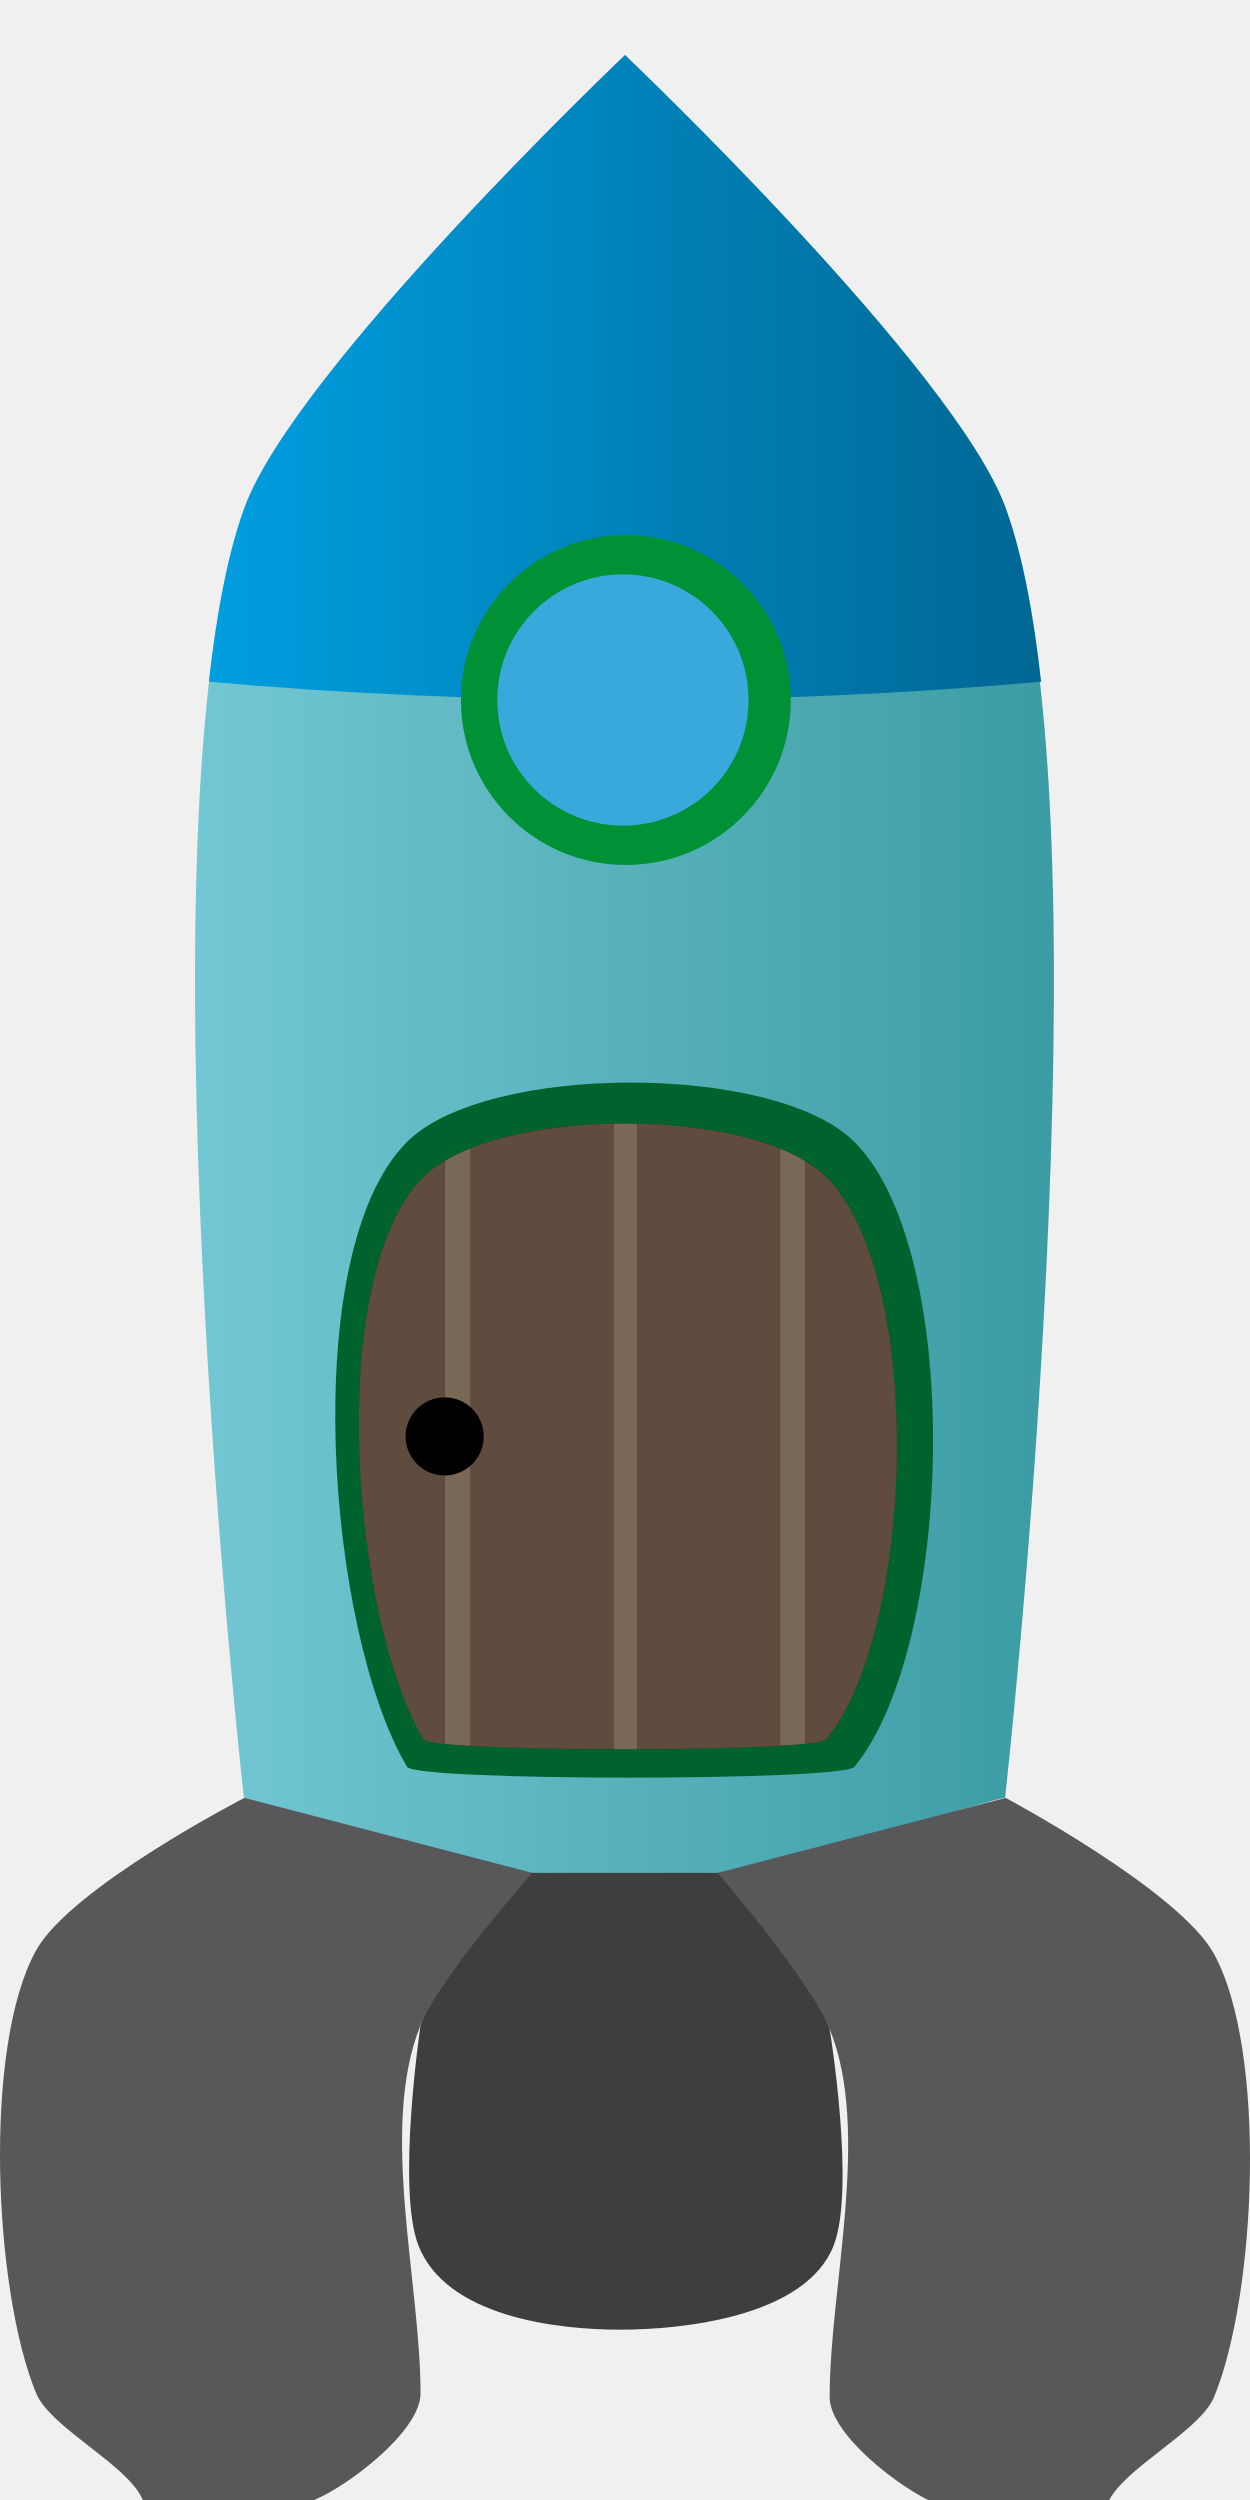
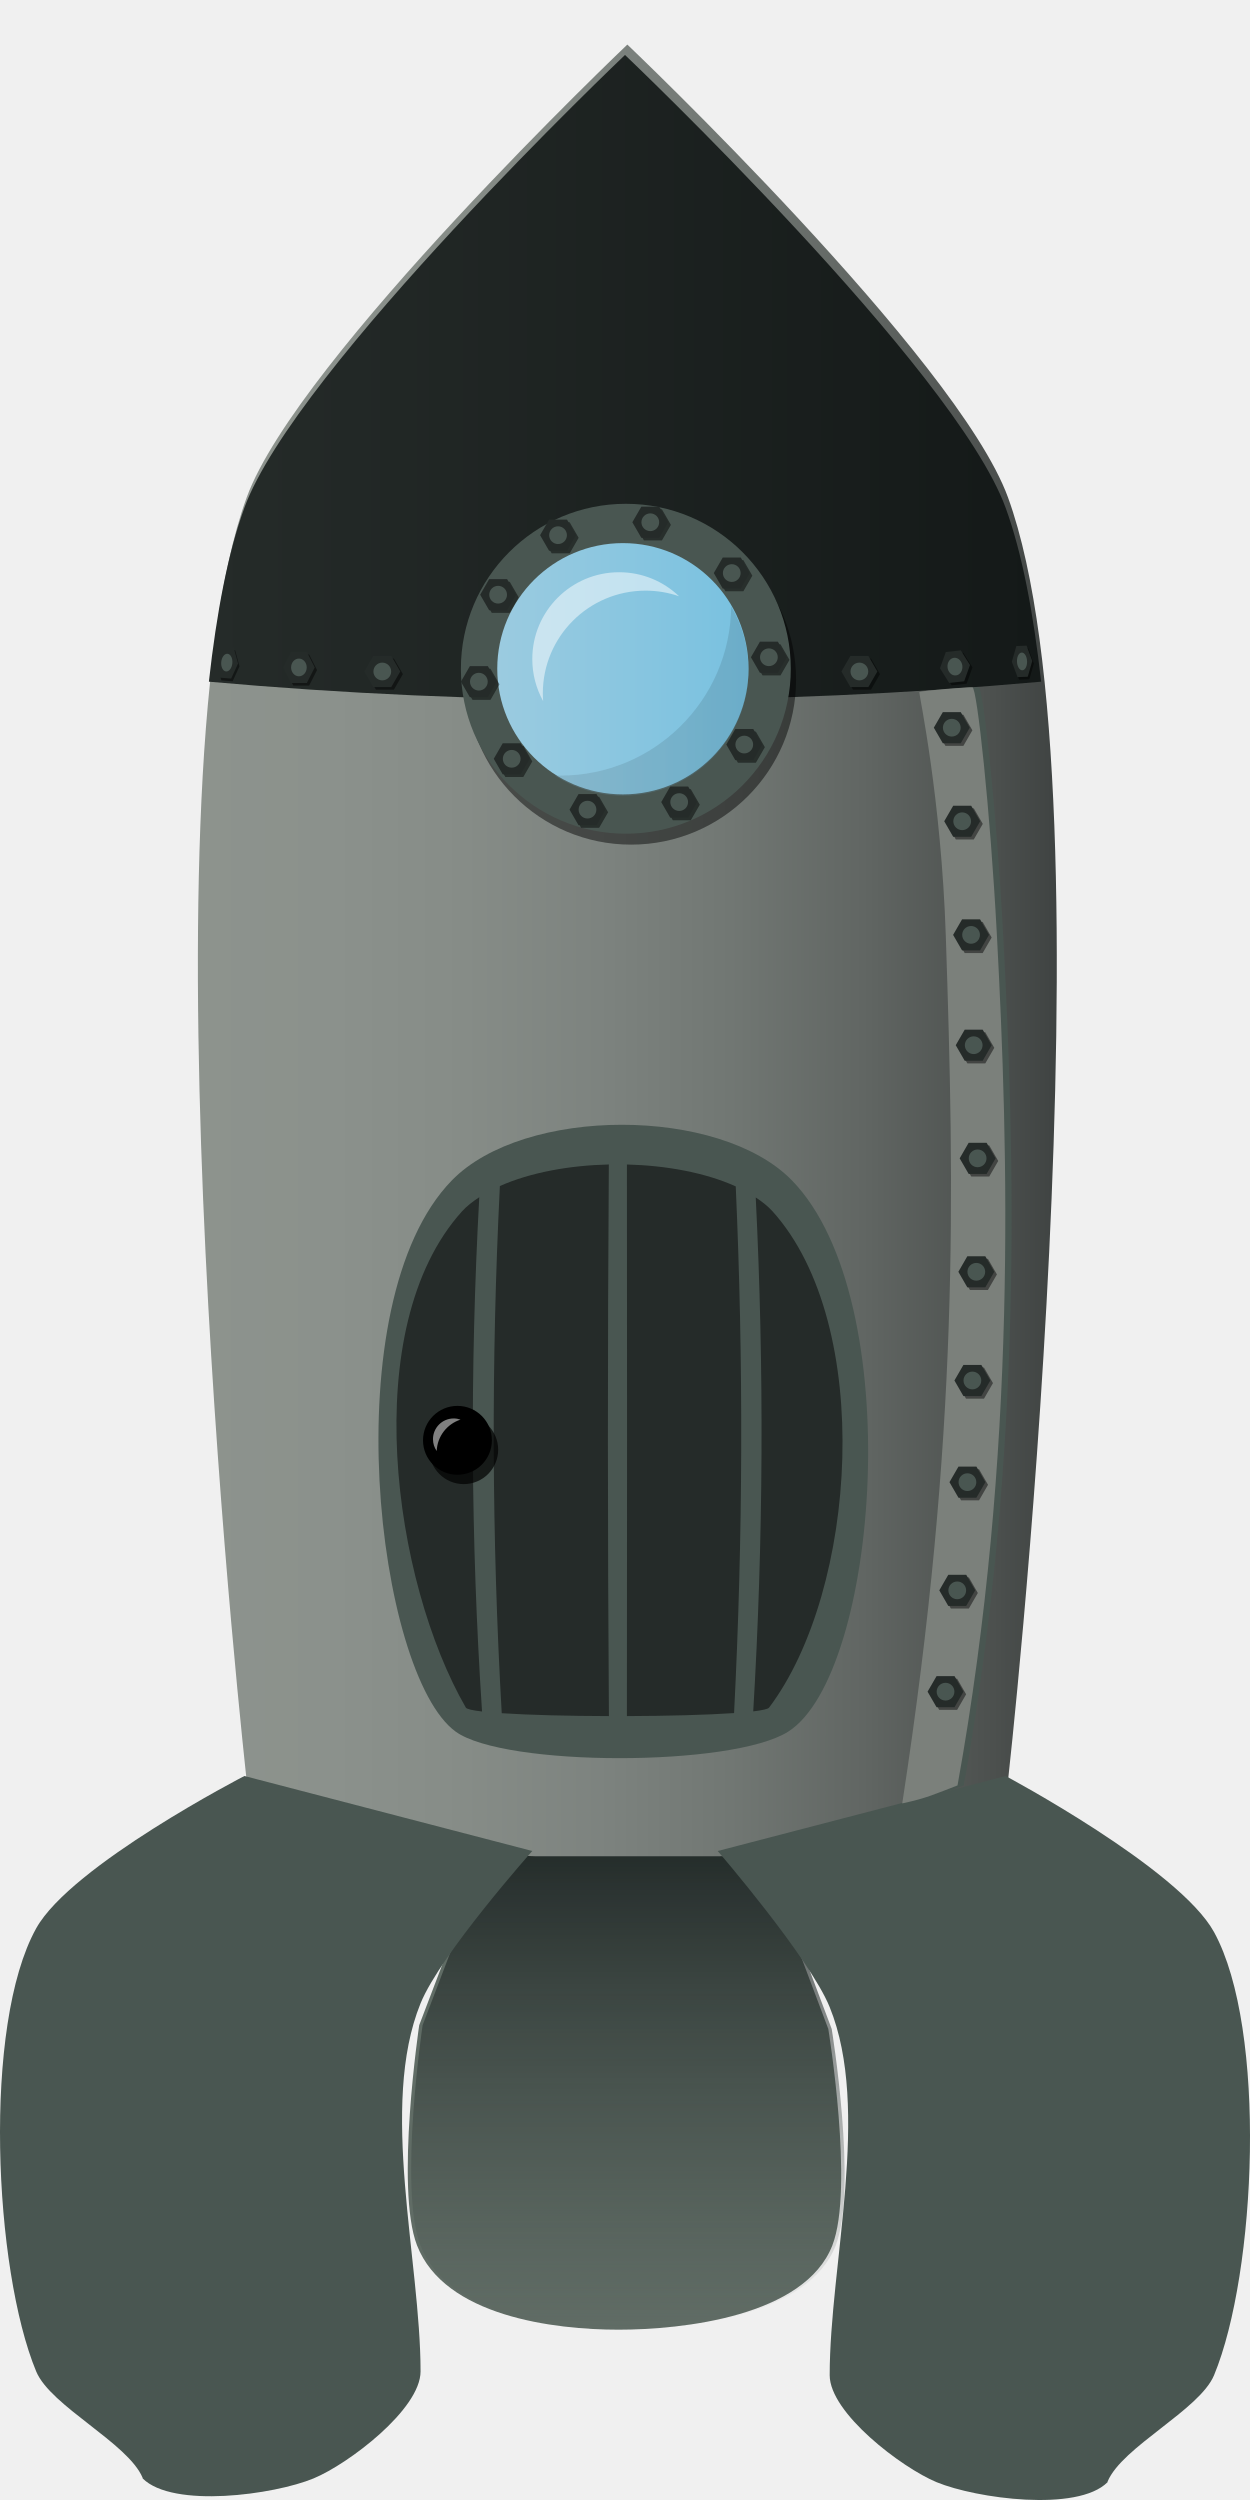
<svg xmlns="http://www.w3.org/2000/svg" version="1.1" id="Calque_1" x="0px" y="0px" width="200px" height="400px" viewBox="0 0 200 400" enable-background="new 0 0 200 400" xml:space="preserve">
-   <path fill="#3E3D40" d="M114.833,277.125H85.167l-17.878,46.911c0,0-3.877,26.12-0.349,35.217  c4.406,11.357,21.923,13.497,32.228,13.497s29.821-2.14,34.228-13.497c3.529-9.097-0.65-34.617-0.65-34.617L114.833,277.125z" />
-   <g>
-     <linearGradient id="SVGID_1_" gradientUnits="userSpaceOnUse" x1="31.202" y1="154.731" x2="168.63" y2="154.731">
-       <stop offset="0" style="stop-color:#73C7D3" />
-       <stop offset="1" style="stop-color:#3B9CA3" />
+   <path fill="#606C65" d="M114.615,277.125H84.949l-17.878,46.911c0,0-3.878,26.12-0.35,35.217  c4.406,11.357,21.924,13.497,32.229,13.497s29.821-2.14,34.228-13.497c3.529-9.097-0.65-34.617-0.65-34.617L114.615,277.125z" />
+   <linearGradient id="SVGID_1_" gradientUnits="userSpaceOnUse" x1="100.462" y1="277.125" x2="100.462" y2="372.75">
+     <stop offset="0" style="stop-color:#0D1313" />
+     <stop offset="1" style="stop-color:#37433F;stop-opacity:0" />
+   </linearGradient>
+   <path fill="url(#SVGID_1_)" d="M115.161,277.125H85.495l-17.878,46.911c0,0-3.877,26.12-0.349,35.217  c4.406,11.357,21.923,13.497,32.228,13.497s29.821-2.14,34.228-13.497c3.529-9.097-0.65-34.617-0.65-34.617L115.161,277.125z" />
+   <g>
+     <linearGradient id="SVGID_2_" gradientUnits="userSpaceOnUse" x1="31.661" y1="152.069" x2="169.089" y2="152.069">
+       <stop offset="0" style="stop-color:#8D938D" />
+       <stop offset="0.156" style="stop-color:#8B918C" />
+       <stop offset="0.311" style="stop-color:#868C87" />
+       <stop offset="0.466" style="stop-color:#7D837F" />
+       <stop offset="0.62" style="stop-color:#717773" />
+       <stop offset="0.774" style="stop-color:#616663" />
+       <stop offset="0.926" style="stop-color:#4C504E" />
+       <stop offset="1" style="stop-color:#3F4342" />
    </linearGradient>
-     <path fill="url(#SVGID_1_)" d="M99.916,9.794c0,0,52.795,50.209,60.897,72.437c17.588,48.252,0,205.429,0,205.429   c-1.596-0.028-39.862,12.037-46.064,12c-3.074-0.019-26.685,0.026-29.666,0c-10.491-0.092-46.04-11.781-46.064-12   c-0.002-0.021-17.586-157.18,0-205.429C47.121,60.003,99.916,9.794,99.916,9.794" />
-   </g>
-   <linearGradient id="SVGID_2_" gradientUnits="userSpaceOnUse" x1="33.421" y1="60.398" x2="166.579" y2="60.398">
-     <stop offset="0" style="stop-color:#009EE0" />
-     <stop offset="1" style="stop-color:#006794" />
+     <path fill="url(#SVGID_2_)" d="M100.375,7.132c0,0,52.795,50.209,60.897,72.437c17.588,48.252,0,205.429,0,205.429   c-1.596-0.028-39.862,12.037-46.064,12c-3.074-0.019-26.685,0.026-29.666,0c-10.491-0.092-46.04-11.781-46.064-12   c-0.002-0.021-17.586-157.18,0-205.429C47.58,57.341,100.375,7.132,100.375,7.132" />
+   </g>
+   <linearGradient id="SVGID_3_" gradientUnits="userSpaceOnUse" x1="33.421" y1="60.398" x2="166.579" y2="60.398">
+     <stop offset="0" style="stop-color:#252B29" />
+     <stop offset="1" style="stop-color:#141918" />
  </linearGradient>
-   <path fill="url(#SVGID_2_)" d="M100,112c22.971,0,45.271-1.02,66.579-2.93c-1.233-11.102-3.069-20.672-5.682-27.839  C152.795,59.003,100,8.794,100,8.794S47.205,59.003,39.103,81.231c-2.612,7.167-4.449,16.737-5.682,27.839  C54.729,110.98,77.029,112,100,112z" />
-   <path fill="#58585A" d="M85.167,299.66c0,0-14.686,16.505-17.878,24.376c-6.662,16.423,0,41.169,0,58.892  c0,6.052-11.527,14.804-17.119,17.119c-6.315,2.616-22.511,4.834-27.345,0c-0.015-0.015,0.008-0.064,0-0.083  c-2.305-5.564-14.731-11.472-17.036-17.036c-6.782-16.374-8.601-55.396,0-70.892c5.59-10.072,33.314-24.376,33.314-24.376" />
-   <path fill="#58585A" d="M114.833,299.66c0,0,14.72,17.104,17.912,24.976c6.661,16.423,0,41.169,0,58.892  c0,6.052,11.528,14.803,17.119,17.119c6.315,2.616,22.511,4.834,27.345,0c0.015-0.015-0.008-0.064,0-0.083  c2.305-5.564,14.731-11.472,17.036-17.036c6.782-16.374,8.515-55.349,0-70.892c-5.573-10.173-33.348-24.976-33.348-24.976" />
-   <g>
-     <circle fill="#009036" cx="100.135" cy="112" r="26.392" />
-     <circle fill="#39A9DC" cx="99.664" cy="112" r="20.103" />
-   </g>
-   <path fill="#00632E" d="M136.7,282.697c-1.889,2.303-70.2,2.303-71.568,0c-12.77-21.492-17.677-82.322,0-100  c12.652-12.652,58.917-12.651,71.568,0C154.378,200.375,152.554,263.367,136.7,282.697z" />
-   <path fill="#41281B" d="M132.177,278.31c-1.7,2.072-63.181,2.072-64.412,0c-11.493-19.344-15.91-74.091,0-90  c11.387-11.387,53.025-11.386,64.412,0C148.087,204.219,146.444,260.912,132.177,278.31z" />
-   <path fill="#786855" d="M124.812,183.79v95.521c1.568-0.092,2.936-0.196,4.056-0.312v-93.202  C127.65,185.064,126.301,184.39,124.812,183.79z" />
-   <path fill="#786855" d="M98.145,179.794v100.067c1.277,0.003,2.557,0.003,3.833-0.001V179.797  C100.701,179.769,99.422,179.769,98.145,179.794z" />
-   <path fill="#786855" d="M71.145,185.756v93.267c1.149,0.116,2.555,0.221,4.167,0.313v-95.613  C73.783,184.329,72.392,185.01,71.145,185.756z" />
-   <path fill="#5F4C3F" d="M75.312,183.722v95.613c5.792,0.331,14.222,0.507,22.833,0.526V179.794  C89.749,179.96,81.5,181.268,75.312,183.722z" />
-   <path fill="#5F4C3F" d="M67.765,188.31c-15.91,15.909-11.493,70.656,0,90c0.163,0.274,1.387,0.512,3.379,0.713v-93.267  C69.844,186.534,68.695,187.38,67.765,188.31z" />
-   <path fill="#5F4C3F" d="M101.978,179.797V279.86c8.634-0.026,17.074-0.209,22.834-0.549V183.79  C118.648,181.308,110.391,179.979,101.978,179.797z" />
-   <path fill="#5F4C3F" d="M132.177,188.31c-0.913-0.913-2.039-1.745-3.31-2.511V279c1.905-0.197,3.093-0.427,3.31-0.69  C146.444,260.912,148.087,204.219,132.177,188.31z" />
-   <circle cx="71.145" cy="229.828" r="6.25" />
+   <path fill="url(#SVGID_3_)" d="M100,112c22.971,0,45.271-1.02,66.579-2.93c-1.233-11.102-3.069-20.672-5.682-27.839  C152.795,59.003,100,8.794,100,8.794S47.205,59.003,39.103,81.231c-2.612,7.167-4.449,16.737-5.682,27.839  C54.729,110.98,77.029,112,100,112z" />
+   <path fill="#495651" d="M85.167,296.16c0,0-14.686,16.505-17.878,24.376c-6.662,16.423,0,41.169,0,58.892  c0,6.052-11.527,14.804-17.119,17.119c-6.315,2.616-22.511,4.834-27.345,0c-0.015-0.015,0.008-0.064,0-0.083  c-2.305-5.564-14.731-11.472-17.036-17.036c-6.782-16.374-8.601-55.396,0-70.892c5.59-10.072,33.314-24.376,33.314-24.376" />
+   <g id="XMLID_1_">
+     <g>
+       <path fill="#495651" d="M177.21,397.06c-0.01,0.021,0.01,0.07,0,0.091c-4.83,4.83-21.03,2.609-27.35,0    c-5.591-2.32-17.11-11.07-17.11-17.12c0-17.73,6.66-42.471,0-58.891c-3.2-7.88-17.92-24.979-17.92-24.979l46.07-12    c0,0,27.77,14.8,33.35,24.979c8.51,15.54,6.78,54.511,0,70.891C191.94,385.59,179.51,391.5,177.21,397.06z" />
+     </g>
+     <g>
+ 	</g>
+   </g>
+   <g>
+     <circle opacity="0.46" cx="100.978" cy="108.75" r="26.392" />
+     <circle fill="#495651" cx="100.135" cy="107" r="26.392" />
+     <linearGradient id="SVGID_4_" gradientUnits="userSpaceOnUse" x1="79.561" y1="107" x2="119.767" y2="107">
+       <stop offset="0" style="stop-color:#9BCBE0" />
+       <stop offset="1" style="stop-color:#78C1E0" />
+     </linearGradient>
+     <circle fill="url(#SVGID_4_)" cx="99.664" cy="107" r="20.103" />
+     <path opacity="0.5" fill="#FFFFFF" d="M86.851,110.946c0-9.081,7.362-16.442,16.442-16.442c1.878,0,3.68,0.319,5.359,0.898   c-2.494-2.38-5.869-3.845-9.59-3.845c-7.674,0-13.896,6.221-13.896,13.895c0,2.439,0.631,4.731,1.735,6.724   C86.872,111.769,86.851,111.36,86.851,110.946z" />
+     <linearGradient id="SVGID_5_" gradientUnits="userSpaceOnUse" x1="88.752" y1="112.176" x2="119.767" y2="112.176">
+       <stop offset="0" style="stop-color:#6A8D9C" />
+       <stop offset="1" style="stop-color:#4C7E93" />
+     </linearGradient>
+     <path opacity="0.3" fill="url(#SVGID_5_)" d="M116.991,97.046c-0.154,14.963-12.326,27.047-27.325,27.047   c-0.307,0-0.61-0.013-0.914-0.023c3.145,2.038,6.886,3.234,10.912,3.234c11.103,0,20.103-8.999,20.103-20.102   C119.767,103.493,118.744,100.029,116.991,97.046z" />
+   </g>
+   <g>
+     <path fill="#495651" d="M148.17,110.718c0.482-0.24,7.938-0.812,8.425-0.749c0.728,0.094,2.841,19.466,3.91,39.611   c1.829,34.465,3.325,82.665-6.298,136.086c-3.561,1.348-4.824,2.021-8.843,2.877c9.136-59.397,8.341-97.544,6.969-138.794   c-0.733-22.061-4.27-38.56-4.243-38.992C148.116,110.745,148.144,110.731,148.17,110.718z" />
+     <path fill="#7B807B" d="M147.166,110.718c0.482-0.24,7.938-0.812,8.425-0.749c0.728,0.094,2.841,19.466,3.91,39.611   c1.829,34.465,3.325,82.665-6.298,136.086c-3.561,1.348-4.824,2.021-8.843,2.877c9.136-59.397,8.341-97.544,6.969-138.794   c-0.733-22.061-4.27-38.56-4.243-38.992C147.112,110.745,147.14,110.731,147.166,110.718z" />
+   </g>
+   <g>
+     <g>
+       <polygon opacity="0.46" points="122.006,108.069 120.569,105.581 122.006,103.092 124.88,103.092 126.316,105.581 124.88,108.069       " />
+       <polygon fill="#252B29" points="121.586,107.649 120.148,105.16 121.586,102.671 124.459,102.671 125.896,105.16 124.459,107.649       " />
+       <circle fill="#495651" cx="123.022" cy="105.16" r="1.419" />
+     </g>
+     <g>
+       <polygon opacity="0.46" points="118.067,122.038 116.631,119.549 118.067,117.061 120.941,117.061 122.378,119.549     120.941,122.038   " />
+       <polygon fill="#252B29" points="117.647,121.618 116.21,119.129 117.647,116.64 120.521,116.64 121.957,119.129 120.521,121.618       " />
+       <circle fill="#495651" cx="119.083" cy="119.129" r="1.419" />
+     </g>
+     <g>
+       <polygon opacity="0.46" points="107.654,131.243 106.218,128.754 107.654,126.265 110.528,126.265 111.965,128.754     110.528,131.243   " />
+       <polygon fill="#252B29" points="107.234,130.822 105.797,128.333 107.234,125.845 110.107,125.845 111.544,128.333     110.107,130.822   " />
+       <circle fill="#495651" cx="108.67" cy="128.333" r="1.419" />
+     </g>
+     <g>
+       <polygon opacity="0.46" points="92.984,132.452 91.548,129.963 92.984,127.475 95.858,127.475 97.295,129.963 95.858,132.452       " />
+       <polygon fill="#252B29" points="92.564,132.032 91.127,129.543 92.564,127.054 95.438,127.054 96.874,129.543 95.438,132.032       " />
+       <circle fill="#495651" cx="94" cy="129.543" r="1.419" />
+     </g>
+     <g>
+       <polygon opacity="0.46" points="80.856,124.317 79.42,121.828 80.856,119.339 83.73,119.339 85.167,121.828 83.73,124.317   " />
+       <polygon fill="#252B29" points="80.437,123.896 78.999,121.408 80.437,118.919 83.31,118.919 84.746,121.408 83.31,123.896   " />
+       <circle fill="#495651" cx="81.873" cy="121.408" r="1.419" />
+     </g>
+     <g>
+       <polygon opacity="0.46" points="75.601,111.978 74.164,109.489 75.601,107 78.475,107 79.911,109.489 78.475,111.978   " />
+       <polygon fill="#252B29" points="75.181,111.557 73.743,109.068 75.181,106.58 78.054,106.58 79.49,109.068 78.054,111.557   " />
+       <circle fill="#495651" cx="76.617" cy="109.068" r="1.419" />
+     </g>
+     <g>
+       <polygon opacity="0.46" points="78.685,98.063 77.248,95.574 78.685,93.085 81.559,93.085 82.995,95.574 81.559,98.063   " />
+       <polygon fill="#252B29" points="78.265,97.642 76.827,95.153 78.265,92.665 81.138,92.665 82.574,95.153 81.138,97.642   " />
+       <circle fill="#495651" cx="79.701" cy="95.153" r="1.419" />
+     </g>
+     <g>
+       <polygon opacity="0.46" points="88.271,88.538 86.834,86.049 88.271,83.561 91.145,83.561 92.581,86.049 91.145,88.538   " />
+       <polygon fill="#252B29" points="87.851,88.118 86.413,85.629 87.851,83.14 90.724,83.14 92.16,85.629 90.724,88.118   " />
+       <circle fill="#495651" cx="89.287" cy="85.629" r="1.419" />
+     </g>
+     <g>
+       <polygon opacity="0.46" points="103.032,86.469 101.596,83.98 103.032,81.492 105.906,81.492 107.343,83.98 105.906,86.469   " />
+       <polygon fill="#252B29" points="102.612,86.049 101.175,83.56 102.612,81.071 105.485,81.071 106.922,83.56 105.485,86.049   " />
+       <circle fill="#495651" cx="104.048" cy="83.56" r="1.419" />
+     </g>
+     <g>
+       <polygon opacity="0.46" points="116.064,94.599 114.628,92.11 116.064,89.622 118.938,89.622 120.375,92.11 118.938,94.599   " />
+       <polygon fill="#252B29" points="115.645,94.179 114.207,91.69 115.645,89.201 118.518,89.201 119.954,91.69 118.518,94.179   " />
+       <circle fill="#495651" cx="117.081" cy="91.69" r="1.419" />
+     </g>
+     <g>
+       <polygon opacity="0.46" points="136.484,110.348 135.048,107.859 136.484,105.371 139.358,105.371 140.795,107.859     139.358,110.348   " />
+       <polygon fill="#252B29" points="136.064,109.928 134.627,107.439 136.064,104.95 138.938,104.95 140.374,107.439 138.938,109.928       " />
+       <circle fill="#495651" cx="137.5" cy="107.439" r="1.419" />
+     </g>
+     <g>
+       <polygon opacity="0.46" points="152.263,109.649 150.794,107.305 151.725,104.701 154.126,104.44 155.595,106.783     154.664,109.388   " />
+       <polygon fill="#252B29" points="151.867,109.27 150.397,106.926 151.329,104.321 153.729,104.06 155.197,106.404 154.267,109.008       " />
+       <ellipse transform="matrix(0.9941 -0.1081 0.1081 0.9941 -10.6346 17.1416)" fill="#495651" cx="152.798" cy="106.665" rx="1.193" ry="1.418" />
+     </g>
+     <g>
+       <polygon opacity="0.46" points="163.059,108.751 162.147,106.294 162.872,103.777 164.507,103.715 165.418,106.171     164.694,108.689   " />
+       <polygon fill="#252B29" points="162.805,108.339 161.893,105.884 162.617,103.366 164.252,103.304 165.163,105.76     164.438,108.278   " />
+       <ellipse transform="matrix(0.9993 -0.0374 0.0374 0.9993 -3.8469 6.196)" fill="#495651" cx="163.528" cy="105.822" rx="0.809" ry="1.419" />
+     </g>
+     <g>
+       <polygon opacity="0.46" points="35.414,108.866 34.714,106.312 35.818,103.905 37.621,104.052 38.32,106.606 37.217,109.013   " />
+       <polygon fill="#252B29" points="35.184,108.426 34.484,105.872 35.588,103.465 37.391,103.611 38.09,106.166 36.986,108.572   " />
+       <ellipse transform="matrix(0.9967 0.0812 -0.0812 0.9967 8.7275 -2.5961)" fill="#495651" cx="36.287" cy="106.019" rx="0.893" ry="1.419" />
+     </g>
+     <g>
+       <polygon opacity="0.46" points="46.929,109.699 45.664,107.21 46.929,104.722 49.461,104.722 50.727,107.21 49.461,109.699   " />
+       <polygon fill="#252B29" points="46.56,109.279 45.293,106.79 46.56,104.301 49.091,104.301 50.356,106.79 49.091,109.279   " />
+       <ellipse fill="#495651" cx="47.825" cy="106.79" rx="1.25" ry="1.419" />
+     </g>
+     <g>
+       <polygon opacity="0.46" points="60.151,110.348 58.714,107.859 60.151,105.371 63.025,105.371 64.461,107.859 63.025,110.348       " />
+       <polygon fill="#252B29" points="59.731,109.928 58.293,107.439 59.731,104.95 62.604,104.95 64.041,107.439 62.604,109.928   " />
+       <circle fill="#495651" cx="61.167" cy="107.439" r="1.419" />
+     </g>
+     <g>
+       <polygon opacity="0.46" points="155.194,206.398 153.758,203.909 155.194,201.42 158.068,201.42 159.505,203.909 158.068,206.398       " />
+       <polygon fill="#252B29" points="154.774,205.978 153.337,203.488 154.774,201 157.647,201 159.084,203.488 157.647,205.978   " />
+       <circle fill="#495651" cx="156.21" cy="203.488" r="1.419" />
+     </g>
+     <g>
+       <polygon opacity="0.46" points="155.405,188.245 153.969,185.756 155.405,183.268 158.279,183.268 159.716,185.756     158.279,188.245   " />
+       <polygon fill="#252B29" points="154.985,187.825 153.548,185.336 154.985,182.847 157.858,182.847 159.295,185.336     157.858,187.825   " />
+       <circle fill="#495651" cx="156.421" cy="185.336" r="1.419" />
+     </g>
+     <g>
+       <polygon opacity="0.46" points="154.775,170.142 153.339,167.653 154.775,165.165 157.649,165.165 159.086,167.653     157.649,170.142   " />
+       <polygon fill="#252B29" points="154.355,169.722 152.918,167.233 154.355,164.744 157.229,164.744 158.665,167.233     157.229,169.722   " />
+       <circle fill="#495651" cx="155.792" cy="167.233" r="1.419" />
+     </g>
+     <g>
+       <polygon opacity="0.46" points="154.354,152.49 152.917,150.001 154.354,147.512 157.228,147.512 158.664,150.001 157.228,152.49       " />
+       <polygon fill="#252B29" points="153.934,152.069 152.496,149.581 153.934,147.092 156.807,147.092 158.243,149.581     156.807,152.069   " />
+       <circle fill="#495651" cx="155.37" cy="149.581" r="1.419" />
+     </g>
+     <g>
+       <polygon opacity="0.46" points="152.934,134.312 151.497,131.823 152.934,129.334 155.808,129.334 157.244,131.823     155.808,134.312   " />
+       <polygon fill="#252B29" points="152.514,133.891 151.076,131.402 152.514,128.914 155.387,128.914 156.823,131.402     155.387,133.891   " />
+       <circle fill="#495651" cx="153.95" cy="131.402" r="1.419" />
+     </g>
+     <g>
+       <polygon opacity="0.46" points="151.27,119.339 149.833,116.85 151.27,114.361 154.144,114.361 155.58,116.85 154.144,119.339       " />
+       <polygon fill="#252B29" points="150.85,118.918 149.412,116.43 150.85,113.941 153.723,113.941 155.159,116.43 153.723,118.918       " />
+       <circle fill="#495651" cx="152.286" cy="116.43" r="1.419" />
+     </g>
+     <g>
+       <polygon opacity="0.46" points="154.564,223.788 153.128,221.299 154.564,218.81 157.438,218.81 158.875,221.299 157.438,223.788       " />
+       <polygon fill="#252B29" points="154.145,223.367 152.707,220.878 154.145,218.39 157.018,218.39 158.454,220.878 157.018,223.367       " />
+       <circle fill="#495651" cx="155.581" cy="220.878" r="1.419" />
+     </g>
+     <g>
+       <polygon opacity="0.46" points="153.773,240.056 152.337,237.566 153.773,235.077 156.647,235.077 158.084,237.566     156.647,240.056   " />
+       <polygon fill="#252B29" points="153.354,239.635 151.916,237.146 153.354,234.657 156.227,234.657 157.663,237.146     156.227,239.635   " />
+       <circle fill="#495651" cx="154.79" cy="237.146" r="1.419" />
+     </g>
+     <g>
+       <polygon opacity="0.46" points="152.144,257.367 150.707,254.878 152.144,252.389 155.018,252.389 156.454,254.878     155.018,257.367   " />
+       <polygon fill="#252B29" points="151.724,256.946 150.286,254.457 151.724,251.969 154.597,251.969 156.033,254.457     154.597,256.946   " />
+       <circle fill="#495651" cx="153.16" cy="254.457" r="1.419" />
+     </g>
+     <g>
+       <polygon opacity="0.46" points="150.27,273.577 148.833,271.088 150.27,268.599 153.144,268.599 154.58,271.088 153.144,273.577       " />
+       <polygon fill="#252B29" points="149.85,273.156 148.412,270.667 149.85,268.179 152.723,268.179 154.159,270.667 152.723,273.156       " />
+       <circle fill="#495651" cx="151.286" cy="270.667" r="1.419" />
+     </g>
+   </g>
+   <g>
+     <g>
+       <path fill="#495651" d="M126.11,277.064c-8.964,5.683-45.428,5.631-53.2,0c-12.626-9.148-19.674-68.623-0.617-88.199    c11.546-11.86,42.845-11.877,54.416-0.001C145.341,207.986,140.578,267.893,126.11,277.064z" />
+       <g>
+         <path fill="#495651" d="M117.719,189.824c1.253,28.142,1.167,56.137-0.268,84.27c1.184-0.08,2.217-0.173,3.065-0.273     c1.634-27.464,1.762-54.752,0.402-82.23C119.948,190.945,118.883,190.352,117.719,189.824z" />
+         <path fill="#495651" d="M97.415,186.315c-0.204,29.422-0.198,58.84,0.013,88.262c0.958,0.002,1.917,0.002,2.875,0     c0.037-29.42,0.032-58.839,0.003-88.259C99.342,186.294,98.378,186.293,97.415,186.315z" />
+         <path fill="#495651" d="M76.684,191.554c-1.511,27.512-1.366,54.792,0.442,82.286c0.872,0.103,1.935,0.192,3.15,0.274     c-1.603-28.172-1.702-56.167-0.296-84.349C78.784,190.299,77.682,190.899,76.684,191.554z" />
+         <path fill="#252B29" d="M79.98,189.765c-1.406,28.182-1.307,56.177,0.296,84.349c4.369,0.29,10.694,0.446,17.151,0.463     c-0.211-29.422-0.217-58.84-0.013-88.262C91.081,186.461,84.825,187.608,79.98,189.765z" />
+         <path fill="#252B29" d="M73.937,193.8c-16.812,18.611-11.058,59.214,0.596,79.416c0.139,0.241,1.083,0.449,2.593,0.624     c-1.809-27.494-1.953-54.773-0.442-82.286C75.643,192.239,74.674,192.983,73.937,193.8z" />
+         <path fill="#252B29" d="M100.306,186.318c0.029,29.42,0.034,58.839-0.003,88.259c6.474-0.023,12.805-0.187,17.149-0.483     c1.435-28.133,1.521-56.128,0.268-84.27C112.905,187.643,106.651,186.479,100.306,186.318z" />
+         <path fill="#252B29" d="M123.596,193.801c-0.723-0.802-1.664-1.537-2.677-2.21c1.359,27.478,1.231,54.766-0.402,82.23     c1.444-0.173,2.362-0.374,2.536-0.604C137.207,254.449,139.966,211.97,123.596,193.801z" />
+       </g>
+     </g>
+     <g>
+       <circle opacity="0.7" cx="74.198" cy="231.949" r="5.51" />
+       <circle cx="73.191" cy="230.451" r="5.51" />
+       <path opacity="0.5" fill="#FFFFFF" d="M73.684,227.139c-0.342-0.117-0.707-0.188-1.089-0.188c-1.833,0-3.318,1.486-3.318,3.318    c0,0.705,0.221,1.359,0.596,1.895C69.961,229.809,71.533,227.83,73.684,227.139z" />
+     </g>
+   </g>
</svg>
